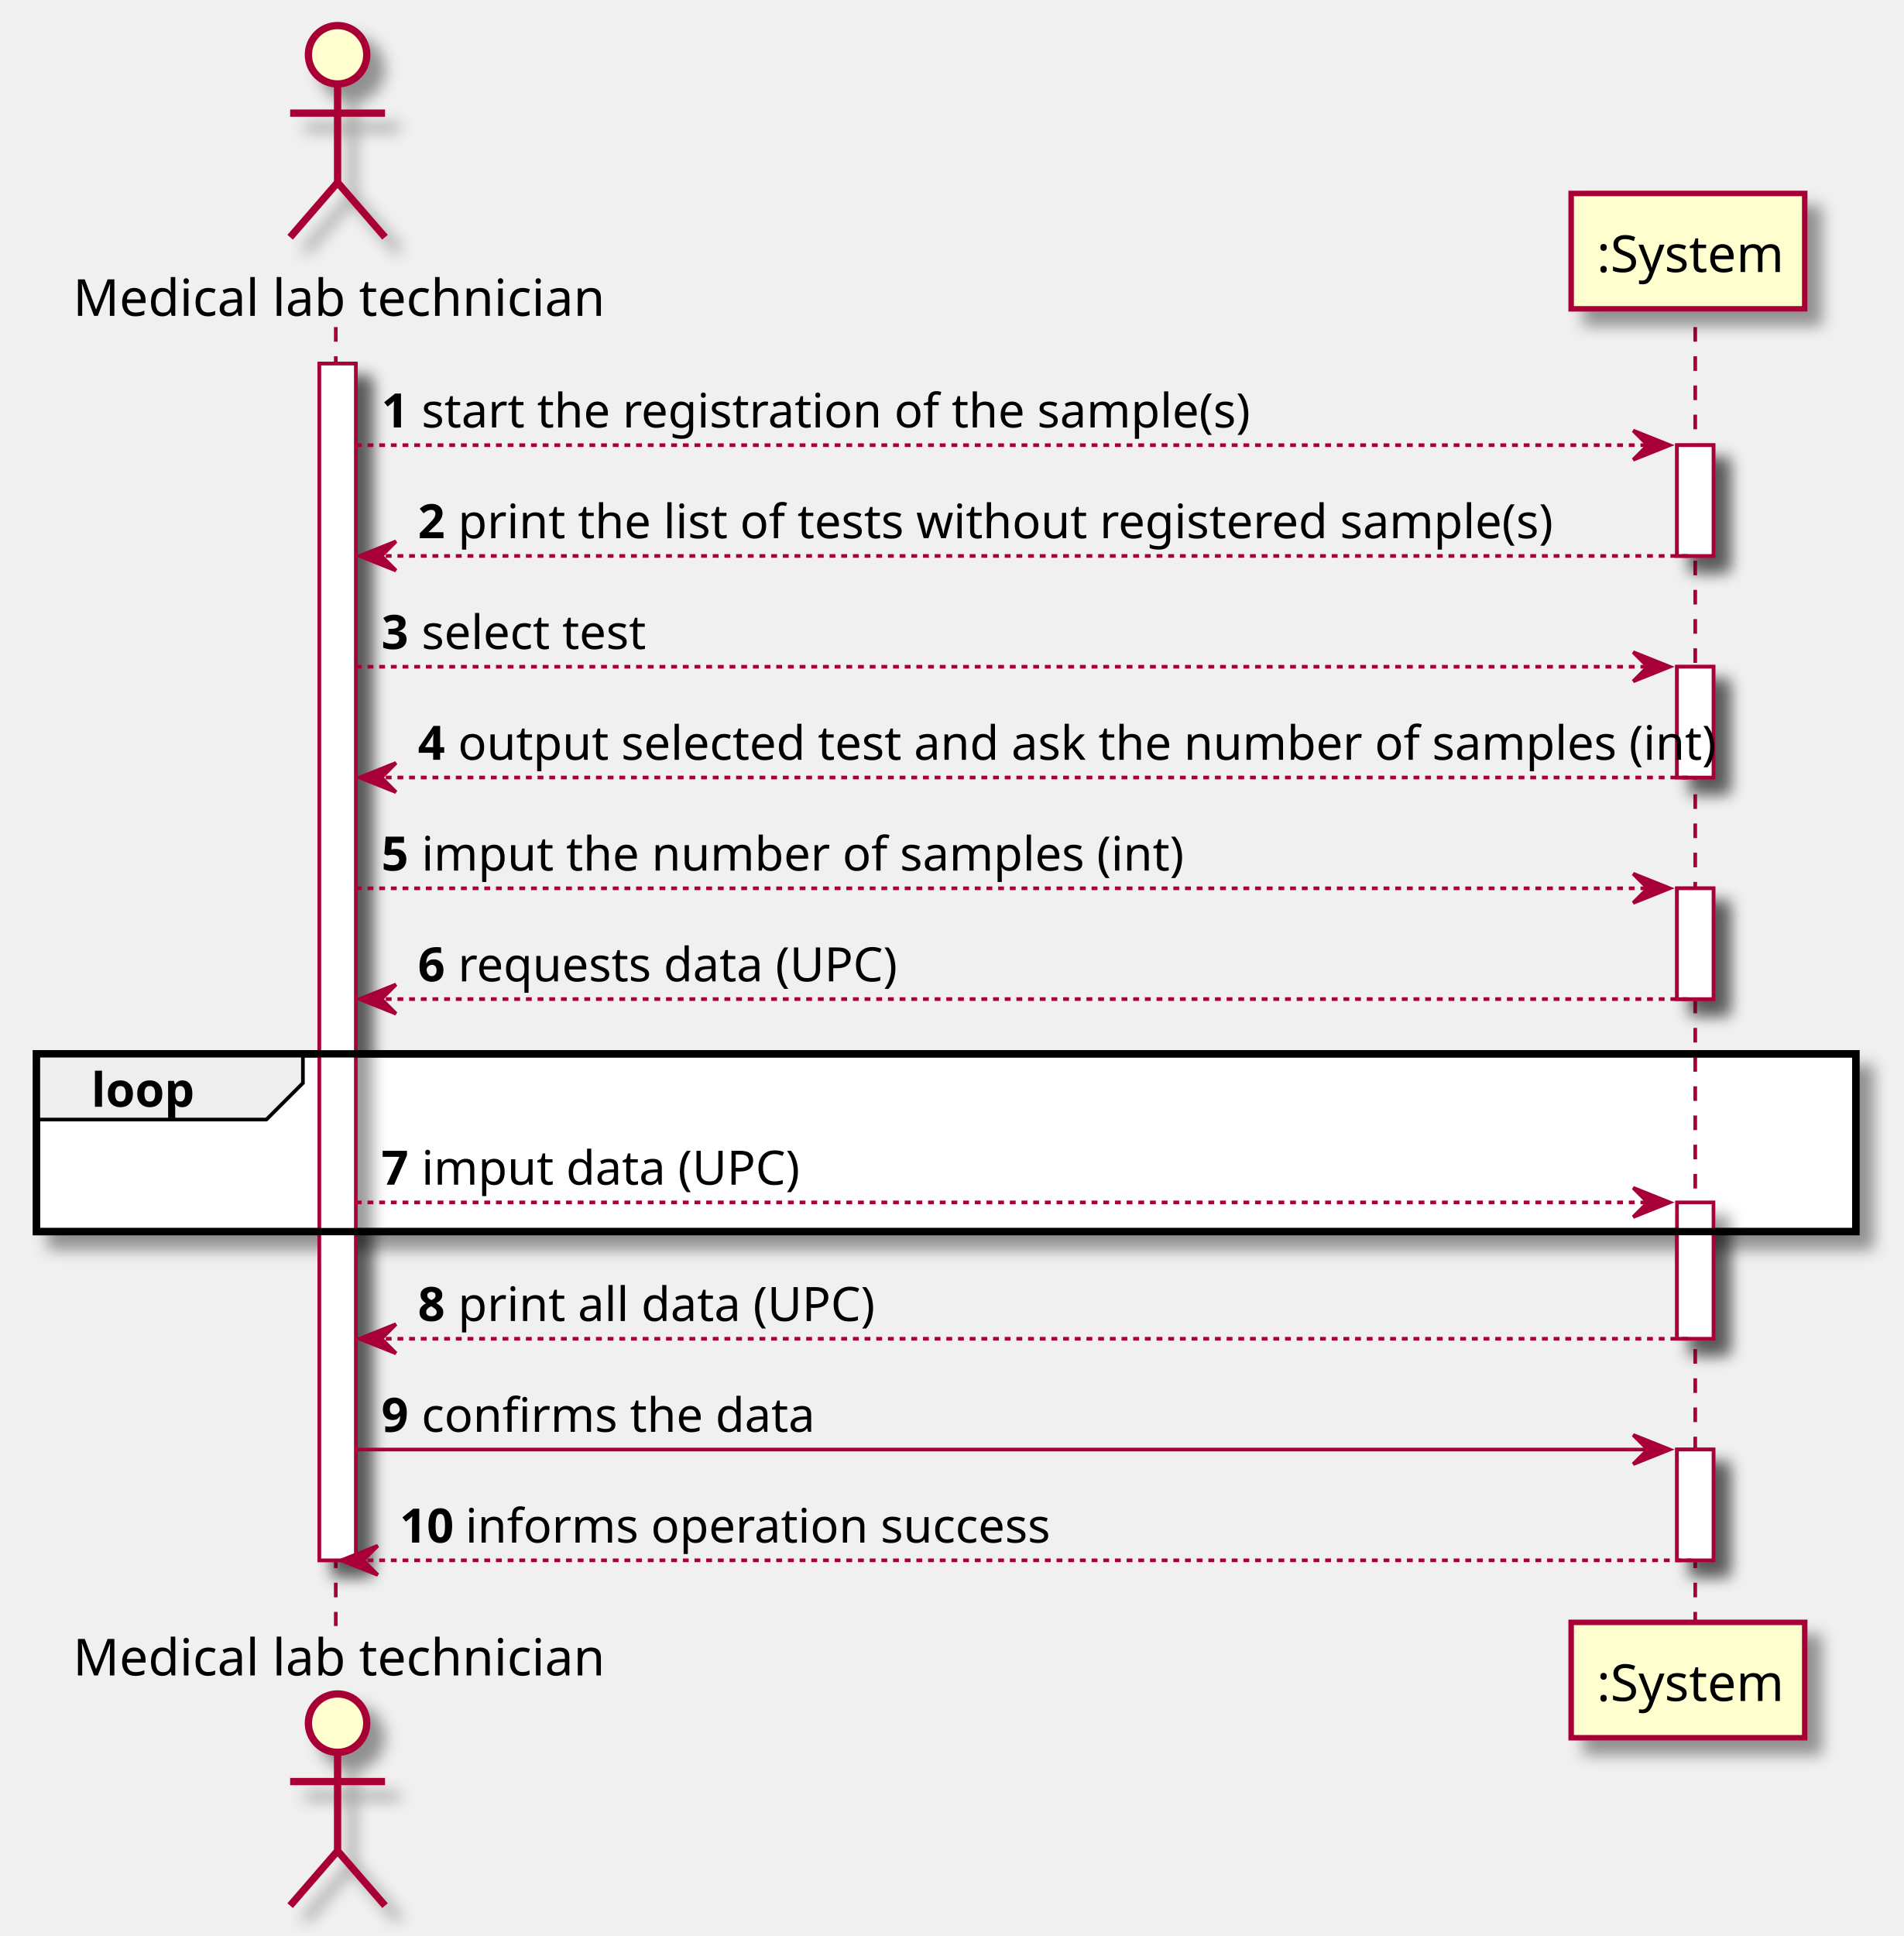
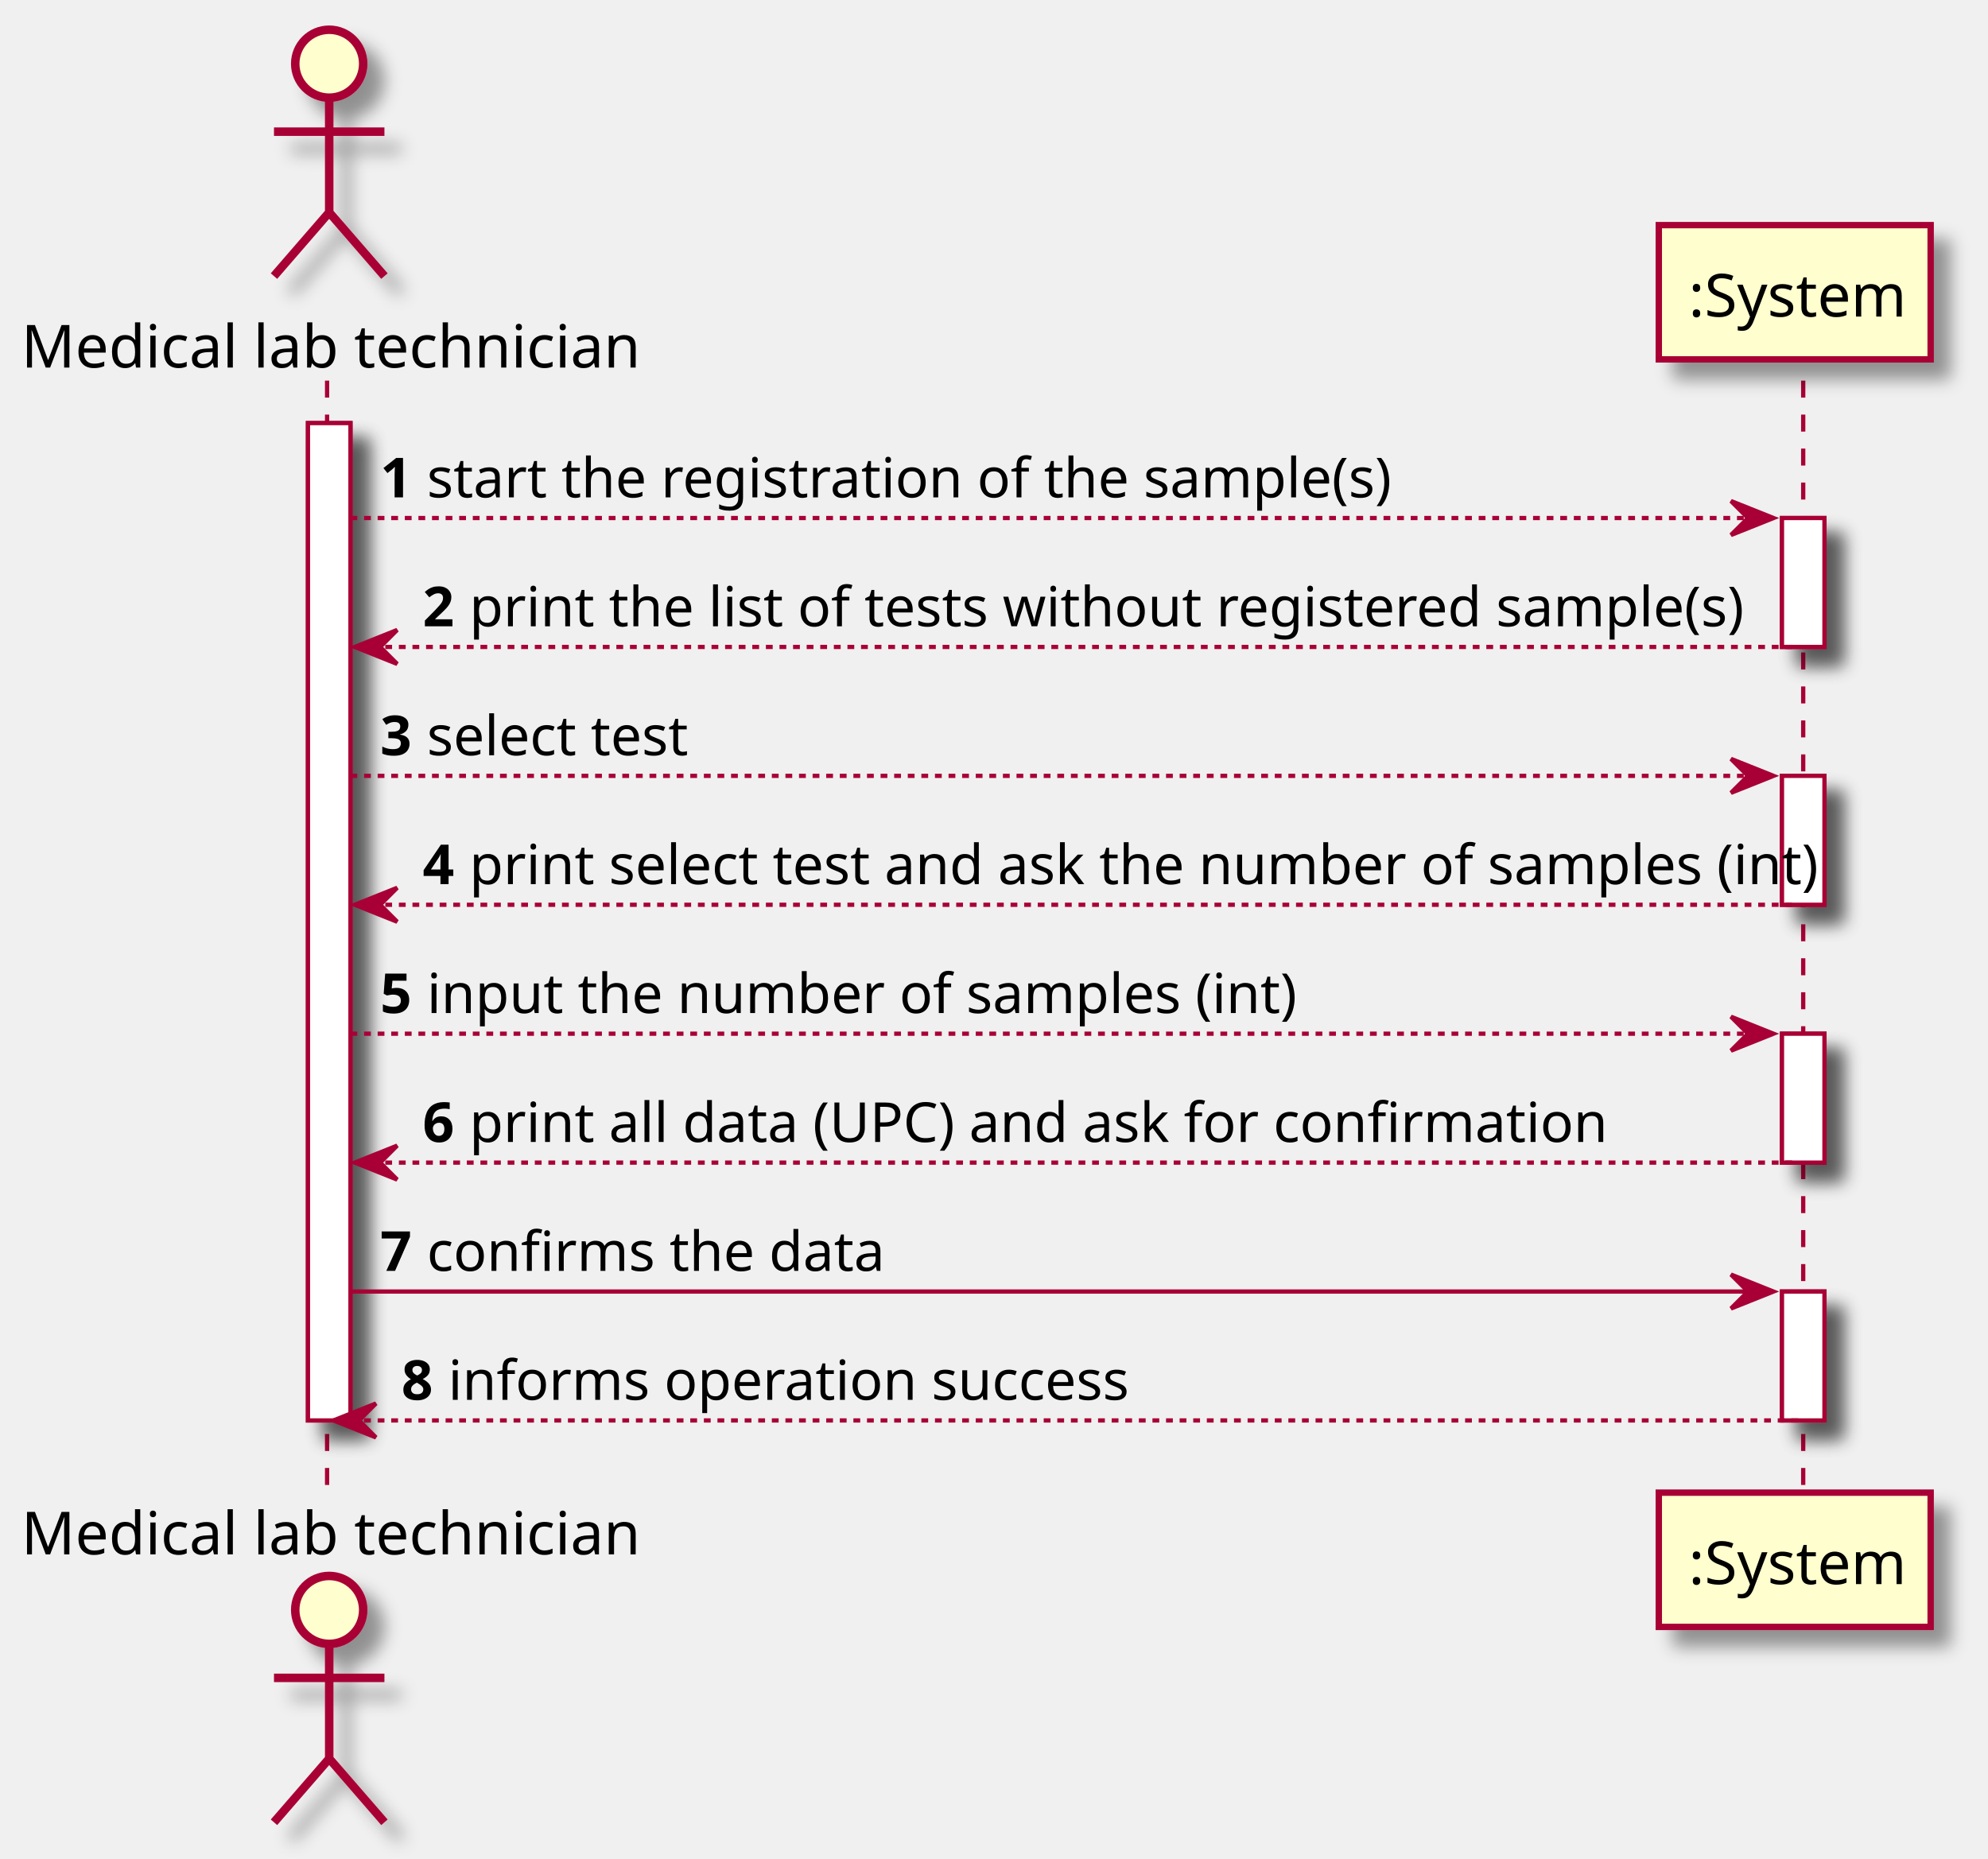
- <svg xmlns="http://www.w3.org/2000/svg" contentScriptType="application/ecmascript" contentStyleType="text/css" height="663.75px" preserveAspectRatio="none" style="width:652px;height:663px;" version="1.1" viewBox="0 0 652 663" width="652.5px" zoomAndPan="magnify">
+ <svg xmlns="http://www.w3.org/2000/svg" contentScriptType="application/ecmascript" contentStyleType="text/css" height="547.5px" preserveAspectRatio="none" style="width:585px;height:547px;" version="1.1" viewBox="0 0 585 547" width="585px" zoomAndPan="magnify">
  <defs>
-     <filter height="300%" id="f1pp53d7u2rh3s" width="300%" x="-1" y="-1">
+     <filter height="300%" id="f1psqcudbtz2z9" width="300%" x="-1" y="-1">
      <feGaussianBlur result="blurOut" stdDeviation="2.5" />
      <feColorMatrix in="blurOut" result="blurOut2" type="matrix" values="0 0 0 0 0 0 0 0 0 0 0 0 0 0 0 0 0 0 .4 0" />
      <feOffset dx="5.0" dy="5.0" in="blurOut2" result="blurOut3" />
      <feBlend in="SourceGraphic" in2="blurOut3" mode="normal" />
    </filter>
  </defs>
  <g>
-     <rect fill="#FFFFFF" filter="url(#f1pp53d7u2rh3s)" height="409.834" style="stroke:#A80036;stroke-width:1.25;" width="12.5" x="109.375" y="124.512" />
-     <rect fill="#FFFFFF" filter="url(#f1pp53d7u2rh3s)" height="37.94" style="stroke:#A80036;stroke-width:1.25;" width="12.5" x="574.375" y="152.451" />
-     <rect fill="#FFFFFF" filter="url(#f1pp53d7u2rh3s)" height="37.94" style="stroke:#A80036;stroke-width:1.25;" width="12.5" x="574.375" y="228.33" />
-     <rect fill="#FFFFFF" filter="url(#f1pp53d7u2rh3s)" height="37.94" style="stroke:#A80036;stroke-width:1.25;" width="12.5" x="574.375" y="304.209" />
-     <rect fill="#FFFFFF" filter="url(#f1pp53d7u2rh3s)" height="46.69" style="stroke:#A80036;stroke-width:1.25;" width="12.5" x="574.375" y="411.777" />
-     <rect fill="#FFFFFF" filter="url(#f1pp53d7u2rh3s)" height="37.94" style="stroke:#A80036;stroke-width:1.25;" width="12.5" x="574.375" y="496.406" />
-     <rect fill="#FFFFFF" filter="url(#f1pp53d7u2rh3s)" height="60.879" style="stroke:#000000;stroke-width:2.5;" width="623.125" x="12.5" y="360.898" />
-     <line style="stroke:#A80036;stroke-width:1.25;stroke-dasharray:5.0,5.0;" x1="115" x2="115" y1="112.012" y2="556.846" />
-     <line style="stroke:#A80036;stroke-width:1.25;stroke-dasharray:5.0,5.0;" x1="580.625" x2="580.625" y1="112.012" y2="556.846" />
-     <text fill="#000000" font-family="sans-serif" font-size="17.5" lengthAdjust="spacing" textLength="173.75" x="25" y="108.166">Medical lab technician</text>
-     <ellipse cx="115.625" cy="18.75" fill="#FEFECE" filter="url(#f1pp53d7u2rh3s)" rx="10" ry="10" style="stroke:#A80036;stroke-width:2.5;" />
-     <path d="M115.625,28.75 L115.625,62.5 M99.375,38.75 L131.875,38.75 M115.625,62.5 L99.375,81.25 M115.625,62.5 L131.875,81.25 " fill="none" filter="url(#f1pp53d7u2rh3s)" style="stroke:#A80036;stroke-width:2.5;" />
-     <text fill="#000000" font-family="sans-serif" font-size="17.5" lengthAdjust="spacing" textLength="173.75" x="25" y="573.762">Medical lab technician</text>
-     <ellipse cx="115.625" cy="590.107" fill="#FEFECE" filter="url(#f1pp53d7u2rh3s)" rx="10" ry="10" style="stroke:#A80036;stroke-width:2.5;" />
-     <path d="M115.625,600.107 L115.625,633.857 M99.375,610.107 L131.875,610.107 M115.625,633.857 L99.375,652.607 M115.625,633.857 L131.875,652.607 " fill="none" filter="url(#f1pp53d7u2rh3s)" style="stroke:#A80036;stroke-width:2.5;" />
-     <rect fill="#FEFECE" filter="url(#f1pp53d7u2rh3s)" height="39.512" style="stroke:#A80036;stroke-width:1.875;" width="80" x="538.125" y="66.25" />
-     <text fill="#000000" font-family="sans-serif" font-size="17.5" lengthAdjust="spacing" textLength="62.5" x="546.875" y="93.166">:System</text>
-     <rect fill="#FEFECE" filter="url(#f1pp53d7u2rh3s)" height="39.512" style="stroke:#A80036;stroke-width:1.875;" width="80" x="538.125" y="555.596" />
-     <text fill="#000000" font-family="sans-serif" font-size="17.5" lengthAdjust="spacing" textLength="62.5" x="546.875" y="582.512">:System</text>
-     <rect fill="#FFFFFF" filter="url(#f1pp53d7u2rh3s)" height="409.834" style="stroke:#A80036;stroke-width:1.25;" width="12.5" x="109.375" y="124.512" />
-     <rect fill="#FFFFFF" filter="url(#f1pp53d7u2rh3s)" height="37.94" style="stroke:#A80036;stroke-width:1.25;" width="12.5" x="574.375" y="152.451" />
-     <rect fill="#FFFFFF" filter="url(#f1pp53d7u2rh3s)" height="37.94" style="stroke:#A80036;stroke-width:1.25;" width="12.5" x="574.375" y="228.33" />
-     <rect fill="#FFFFFF" filter="url(#f1pp53d7u2rh3s)" height="37.94" style="stroke:#A80036;stroke-width:1.25;" width="12.5" x="574.375" y="304.209" />
-     <rect fill="#FFFFFF" filter="url(#f1pp53d7u2rh3s)" height="46.69" style="stroke:#A80036;stroke-width:1.25;" width="12.5" x="574.375" y="411.777" />
-     <rect fill="#FFFFFF" filter="url(#f1pp53d7u2rh3s)" height="37.94" style="stroke:#A80036;stroke-width:1.25;" width="12.5" x="574.375" y="496.406" />
-     <polygon fill="#A80036" points="559.375,147.451,571.875,152.451,559.375,157.451,564.375,152.451" style="stroke:#A80036;stroke-width:1.25;" />
-     <line style="stroke:#A80036;stroke-width:1.25;stroke-dasharray:2.0,2.0;" x1="121.875" x2="566.875" y1="152.451" y2="152.451" />
-     <text fill="#000000" font-family="sans-serif" font-size="16.25" font-weight="bold" lengthAdjust="spacing" textLength="8.75" x="130.625" y="146.381">1</text>
-     <text fill="#000000" font-family="sans-serif" font-size="16.25" lengthAdjust="spacing" textLength="266.25" x="144.375" y="146.381">start the registration of the sample(s)</text>
-     <polygon fill="#A80036" points="135.625,185.391,123.125,190.391,135.625,195.391,130.625,190.391" style="stroke:#A80036;stroke-width:1.25;" />
-     <line style="stroke:#A80036;stroke-width:1.25;stroke-dasharray:2.0,2.0;" x1="128.125" x2="579.375" y1="190.391" y2="190.391" />
-     <text fill="#000000" font-family="sans-serif" font-size="16.25" font-weight="bold" lengthAdjust="spacing" textLength="8.75" x="143.125" y="184.32">2</text>
-     <text fill="#000000" font-family="sans-serif" font-size="16.25" lengthAdjust="spacing" textLength="352.5" x="156.875" y="184.32">print the list of tests without registered sample(s)</text>
-     <polygon fill="#A80036" points="559.375,223.33,571.875,228.33,559.375,233.33,564.375,228.33" style="stroke:#A80036;stroke-width:1.25;" />
-     <line style="stroke:#A80036;stroke-width:1.25;stroke-dasharray:2.0,2.0;" x1="121.875" x2="566.875" y1="228.33" y2="228.33" />
-     <text fill="#000000" font-family="sans-serif" font-size="16.25" font-weight="bold" lengthAdjust="spacing" textLength="8.75" x="130.625" y="222.26">3</text>
-     <text fill="#000000" font-family="sans-serif" font-size="16.25" lengthAdjust="spacing" textLength="76.25" x="144.375" y="222.26">select test</text>
-     <polygon fill="#A80036" points="135.625,261.269,123.125,266.269,135.625,271.269,130.625,266.269" style="stroke:#A80036;stroke-width:1.25;" />
-     <line style="stroke:#A80036;stroke-width:1.25;stroke-dasharray:2.0,2.0;" x1="128.125" x2="579.375" y1="266.269" y2="266.269" />
-     <text fill="#000000" font-family="sans-serif" font-size="16.25" font-weight="bold" lengthAdjust="spacing" textLength="8.75" x="143.125" y="260.199">4</text>
-     <text fill="#000000" font-family="sans-serif" font-size="16.25" lengthAdjust="spacing" textLength="408.75" x="156.875" y="260.199">output selected test and ask the number of samples (int)</text>
-     <polygon fill="#A80036" points="559.375,299.209,571.875,304.209,559.375,309.209,564.375,304.209" style="stroke:#A80036;stroke-width:1.25;" />
-     <line style="stroke:#A80036;stroke-width:1.25;stroke-dasharray:2.0,2.0;" x1="121.875" x2="566.875" y1="304.209" y2="304.209" />
-     <text fill="#000000" font-family="sans-serif" font-size="16.25" font-weight="bold" lengthAdjust="spacing" textLength="8.75" x="130.625" y="298.138">5</text>
-     <text fill="#000000" font-family="sans-serif" font-size="16.25" lengthAdjust="spacing" textLength="242.5" x="144.375" y="298.138">imput the number of samples (int)</text>
-     <polygon fill="#A80036" points="135.625,337.148,123.125,342.148,135.625,347.148,130.625,342.148" style="stroke:#A80036;stroke-width:1.25;" />
-     <line style="stroke:#A80036;stroke-width:1.25;stroke-dasharray:2.0,2.0;" x1="128.125" x2="579.375" y1="342.148" y2="342.148" />
-     <text fill="#000000" font-family="sans-serif" font-size="16.25" font-weight="bold" lengthAdjust="spacing" textLength="8.75" x="143.125" y="336.078">6</text>
-     <text fill="#000000" font-family="sans-serif" font-size="16.25" lengthAdjust="spacing" textLength="147.5" x="156.875" y="336.078">requests data (UPC)</text>
-     <path d="M12.5,360.898 L103.75,360.898 L103.75,370.898 L91.25,383.398 L12.5,383.398 L12.5,360.898 " fill="#EEEEEE" style="stroke:#000000;stroke-width:1.25;" />
-     <rect fill="none" height="60.879" style="stroke:#000000;stroke-width:2.5;" width="623.125" x="12.5" y="360.898" />
-     <text fill="#000000" font-family="sans-serif" font-size="16.25" font-weight="bold" lengthAdjust="spacing" textLength="35" x="31.25" y="379.017">loop</text>
-     <polygon fill="#A80036" points="559.375,406.777,571.875,411.777,559.375,416.777,564.375,411.777" style="stroke:#A80036;stroke-width:1.25;" />
-     <line style="stroke:#A80036;stroke-width:1.25;stroke-dasharray:2.0,2.0;" x1="121.875" x2="566.875" y1="411.777" y2="411.777" />
-     <text fill="#000000" font-family="sans-serif" font-size="16.25" font-weight="bold" lengthAdjust="spacing" textLength="8.75" x="130.625" y="405.707">7</text>
-     <text fill="#000000" font-family="sans-serif" font-size="16.25" lengthAdjust="spacing" textLength="125" x="144.375" y="405.707">imput data (UPC)</text>
-     <polygon fill="#A80036" points="135.625,453.467,123.125,458.467,135.625,463.467,130.625,458.467" style="stroke:#A80036;stroke-width:1.25;" />
-     <line style="stroke:#A80036;stroke-width:1.25;stroke-dasharray:2.0,2.0;" x1="128.125" x2="579.375" y1="458.467" y2="458.467" />
-     <text fill="#000000" font-family="sans-serif" font-size="16.25" font-weight="bold" lengthAdjust="spacing" textLength="8.75" x="143.125" y="452.396">8</text>
-     <text fill="#000000" font-family="sans-serif" font-size="16.25" lengthAdjust="spacing" textLength="137.5" x="156.875" y="452.396">print all data (UPC)</text>
-     <polygon fill="#A80036" points="559.375,491.406,571.875,496.406,559.375,501.406,564.375,496.406" style="stroke:#A80036;stroke-width:1.25;" />
-     <line style="stroke:#A80036;stroke-width:1.25;" x1="121.875" x2="566.875" y1="496.406" y2="496.406" />
-     <text fill="#000000" font-family="sans-serif" font-size="16.25" font-weight="bold" lengthAdjust="spacing" textLength="8.75" x="130.625" y="490.336">9</text>
-     <text fill="#000000" font-family="sans-serif" font-size="16.25" lengthAdjust="spacing" textLength="125" x="144.375" y="490.336">confirms the data</text>
-     <polygon fill="#A80036" points="129.375,529.346,116.875,534.346,129.375,539.346,124.375,534.346" style="stroke:#A80036;stroke-width:1.25;" />
-     <line style="stroke:#A80036;stroke-width:1.25;stroke-dasharray:2.0,2.0;" x1="121.875" x2="579.375" y1="534.346" y2="534.346" />
-     <text fill="#000000" font-family="sans-serif" font-size="16.25" font-weight="bold" lengthAdjust="spacing" textLength="17.5" x="136.875" y="528.275">10</text>
-     <text fill="#000000" font-family="sans-serif" font-size="16.25" lengthAdjust="spacing" textLength="190" x="159.375" y="528.275">informs operation success</text>
+     <rect fill="#FFFFFF" filter="url(#f1psqcudbtz2z9)" height="293.516" style="stroke:#A80036;stroke-width:1.25;" width="12.5" x="90.625" y="124.512" />
+     <rect fill="#FFFFFF" filter="url(#f1psqcudbtz2z9)" height="37.94" style="stroke:#A80036;stroke-width:1.25;" width="12.5" x="524.375" y="152.451" />
+     <rect fill="#FFFFFF" filter="url(#f1psqcudbtz2z9)" height="37.94" style="stroke:#A80036;stroke-width:1.25;" width="12.5" x="524.375" y="228.33" />
+     <rect fill="#FFFFFF" filter="url(#f1psqcudbtz2z9)" height="37.94" style="stroke:#A80036;stroke-width:1.25;" width="12.5" x="524.375" y="304.209" />
+     <rect fill="#FFFFFF" filter="url(#f1psqcudbtz2z9)" height="37.94" style="stroke:#A80036;stroke-width:1.25;" width="12.5" x="524.375" y="380.088" />
+     <line style="stroke:#A80036;stroke-width:1.25;stroke-dasharray:5.0,5.0;" x1="96.25" x2="96.25" y1="112.012" y2="440.527" />
+     <line style="stroke:#A80036;stroke-width:1.25;stroke-dasharray:5.0,5.0;" x1="530.625" x2="530.625" y1="112.012" y2="440.527" />
+     <text fill="#000000" font-family="sans-serif" font-size="17.5" lengthAdjust="spacing" textLength="173.75" x="6.25" y="108.166">Medical lab technician</text>
+     <ellipse cx="96.875" cy="18.75" fill="#FEFECE" filter="url(#f1psqcudbtz2z9)" rx="10" ry="10" style="stroke:#A80036;stroke-width:2.5;" />
+     <path d="M96.875,28.75 L96.875,62.5 M80.625,38.75 L113.125,38.75 M96.875,62.5 L80.625,81.25 M96.875,62.5 L113.125,81.25 " fill="none" filter="url(#f1psqcudbtz2z9)" style="stroke:#A80036;stroke-width:2.5;" />
+     <text fill="#000000" font-family="sans-serif" font-size="17.5" lengthAdjust="spacing" textLength="173.75" x="6.25" y="457.444">Medical lab technician</text>
+     <ellipse cx="96.875" cy="473.789" fill="#FEFECE" filter="url(#f1psqcudbtz2z9)" rx="10" ry="10" style="stroke:#A80036;stroke-width:2.5;" />
+     <path d="M96.875,483.789 L96.875,517.539 M80.625,493.789 L113.125,493.789 M96.875,517.539 L80.625,536.289 M96.875,517.539 L113.125,536.289 " fill="none" filter="url(#f1psqcudbtz2z9)" style="stroke:#A80036;stroke-width:2.5;" />
+     <rect fill="#FEFECE" filter="url(#f1psqcudbtz2z9)" height="39.512" style="stroke:#A80036;stroke-width:1.875;" width="80" x="488.125" y="66.25" />
+     <text fill="#000000" font-family="sans-serif" font-size="17.5" lengthAdjust="spacing" textLength="62.5" x="496.875" y="93.166">:System</text>
+     <rect fill="#FEFECE" filter="url(#f1psqcudbtz2z9)" height="39.512" style="stroke:#A80036;stroke-width:1.875;" width="80" x="488.125" y="439.277" />
+     <text fill="#000000" font-family="sans-serif" font-size="17.5" lengthAdjust="spacing" textLength="62.5" x="496.875" y="466.194">:System</text>
+     <rect fill="#FFFFFF" filter="url(#f1psqcudbtz2z9)" height="293.516" style="stroke:#A80036;stroke-width:1.25;" width="12.5" x="90.625" y="124.512" />
+     <rect fill="#FFFFFF" filter="url(#f1psqcudbtz2z9)" height="37.94" style="stroke:#A80036;stroke-width:1.25;" width="12.5" x="524.375" y="152.451" />
+     <rect fill="#FFFFFF" filter="url(#f1psqcudbtz2z9)" height="37.94" style="stroke:#A80036;stroke-width:1.25;" width="12.5" x="524.375" y="228.33" />
+     <rect fill="#FFFFFF" filter="url(#f1psqcudbtz2z9)" height="37.94" style="stroke:#A80036;stroke-width:1.25;" width="12.5" x="524.375" y="304.209" />
+     <rect fill="#FFFFFF" filter="url(#f1psqcudbtz2z9)" height="37.94" style="stroke:#A80036;stroke-width:1.25;" width="12.5" x="524.375" y="380.088" />
+     <polygon fill="#A80036" points="509.375,147.451,521.875,152.451,509.375,157.451,514.375,152.451" style="stroke:#A80036;stroke-width:1.25;" />
+     <line style="stroke:#A80036;stroke-width:1.25;stroke-dasharray:2.0,2.0;" x1="103.125" x2="516.875" y1="152.451" y2="152.451" />
+     <text fill="#000000" font-family="sans-serif" font-size="16.25" font-weight="bold" lengthAdjust="spacing" textLength="8.75" x="111.875" y="146.381">1</text>
+     <text fill="#000000" font-family="sans-serif" font-size="16.25" lengthAdjust="spacing" textLength="266.25" x="125.625" y="146.381">start the registration of the sample(s)</text>
+     <polygon fill="#A80036" points="116.875,185.391,104.375,190.391,116.875,195.391,111.875,190.391" style="stroke:#A80036;stroke-width:1.25;" />
+     <line style="stroke:#A80036;stroke-width:1.25;stroke-dasharray:2.0,2.0;" x1="109.375" x2="529.375" y1="190.391" y2="190.391" />
+     <text fill="#000000" font-family="sans-serif" font-size="16.25" font-weight="bold" lengthAdjust="spacing" textLength="8.75" x="124.375" y="184.32">2</text>
+     <text fill="#000000" font-family="sans-serif" font-size="16.25" lengthAdjust="spacing" textLength="352.5" x="138.125" y="184.32">print the list of tests without registered sample(s)</text>
+     <polygon fill="#A80036" points="509.375,223.33,521.875,228.33,509.375,233.33,514.375,228.33" style="stroke:#A80036;stroke-width:1.25;" />
+     <line style="stroke:#A80036;stroke-width:1.25;stroke-dasharray:2.0,2.0;" x1="103.125" x2="516.875" y1="228.33" y2="228.33" />
+     <text fill="#000000" font-family="sans-serif" font-size="16.25" font-weight="bold" lengthAdjust="spacing" textLength="8.75" x="111.875" y="222.26">3</text>
+     <text fill="#000000" font-family="sans-serif" font-size="16.25" lengthAdjust="spacing" textLength="76.25" x="125.625" y="222.26">select test</text>
+     <polygon fill="#A80036" points="116.875,261.269,104.375,266.269,116.875,271.269,111.875,266.269" style="stroke:#A80036;stroke-width:1.25;" />
+     <line style="stroke:#A80036;stroke-width:1.25;stroke-dasharray:2.0,2.0;" x1="109.375" x2="529.375" y1="266.269" y2="266.269" />
+     <text fill="#000000" font-family="sans-serif" font-size="16.25" font-weight="bold" lengthAdjust="spacing" textLength="8.75" x="124.375" y="260.199">4</text>
+     <text fill="#000000" font-family="sans-serif" font-size="16.25" lengthAdjust="spacing" textLength="377.5" x="138.125" y="260.199">print select test and ask the number of samples (int)</text>
+     <polygon fill="#A80036" points="509.375,299.209,521.875,304.209,509.375,309.209,514.375,304.209" style="stroke:#A80036;stroke-width:1.25;" />
+     <line style="stroke:#A80036;stroke-width:1.25;stroke-dasharray:2.0,2.0;" x1="103.125" x2="516.875" y1="304.209" y2="304.209" />
+     <text fill="#000000" font-family="sans-serif" font-size="16.25" font-weight="bold" lengthAdjust="spacing" textLength="8.75" x="111.875" y="298.138">5</text>
+     <text fill="#000000" font-family="sans-serif" font-size="16.25" lengthAdjust="spacing" textLength="237.5" x="125.625" y="298.138">input the number of samples (int)</text>
+     <polygon fill="#A80036" points="116.875,337.148,104.375,342.148,116.875,347.148,111.875,342.148" style="stroke:#A80036;stroke-width:1.25;" />
+     <line style="stroke:#A80036;stroke-width:1.25;stroke-dasharray:2.0,2.0;" x1="109.375" x2="529.375" y1="342.148" y2="342.148" />
+     <text fill="#000000" font-family="sans-serif" font-size="16.25" font-weight="bold" lengthAdjust="spacing" textLength="8.75" x="124.375" y="336.078">6</text>
+     <text fill="#000000" font-family="sans-serif" font-size="16.25" lengthAdjust="spacing" textLength="315" x="138.125" y="336.078">print all data (UPC) and ask for confirmation</text>
+     <polygon fill="#A80036" points="509.375,375.088,521.875,380.088,509.375,385.088,514.375,380.088" style="stroke:#A80036;stroke-width:1.25;" />
+     <line style="stroke:#A80036;stroke-width:1.25;" x1="103.125" x2="516.875" y1="380.088" y2="380.088" />
+     <text fill="#000000" font-family="sans-serif" font-size="16.25" font-weight="bold" lengthAdjust="spacing" textLength="8.75" x="111.875" y="374.017">7</text>
+     <text fill="#000000" font-family="sans-serif" font-size="16.25" lengthAdjust="spacing" textLength="125" x="125.625" y="374.017">confirms the data</text>
+     <polygon fill="#A80036" points="110.625,413.027,98.125,418.027,110.625,423.027,105.625,418.027" style="stroke:#A80036;stroke-width:1.25;" />
+     <line style="stroke:#A80036;stroke-width:1.25;stroke-dasharray:2.0,2.0;" x1="103.125" x2="529.375" y1="418.027" y2="418.027" />
+     <text fill="#000000" font-family="sans-serif" font-size="16.25" font-weight="bold" lengthAdjust="spacing" textLength="8.75" x="118.125" y="411.957">8</text>
+     <text fill="#000000" font-family="sans-serif" font-size="16.25" lengthAdjust="spacing" textLength="190" x="131.875" y="411.957">informs operation success</text>
  </g>
</svg>
